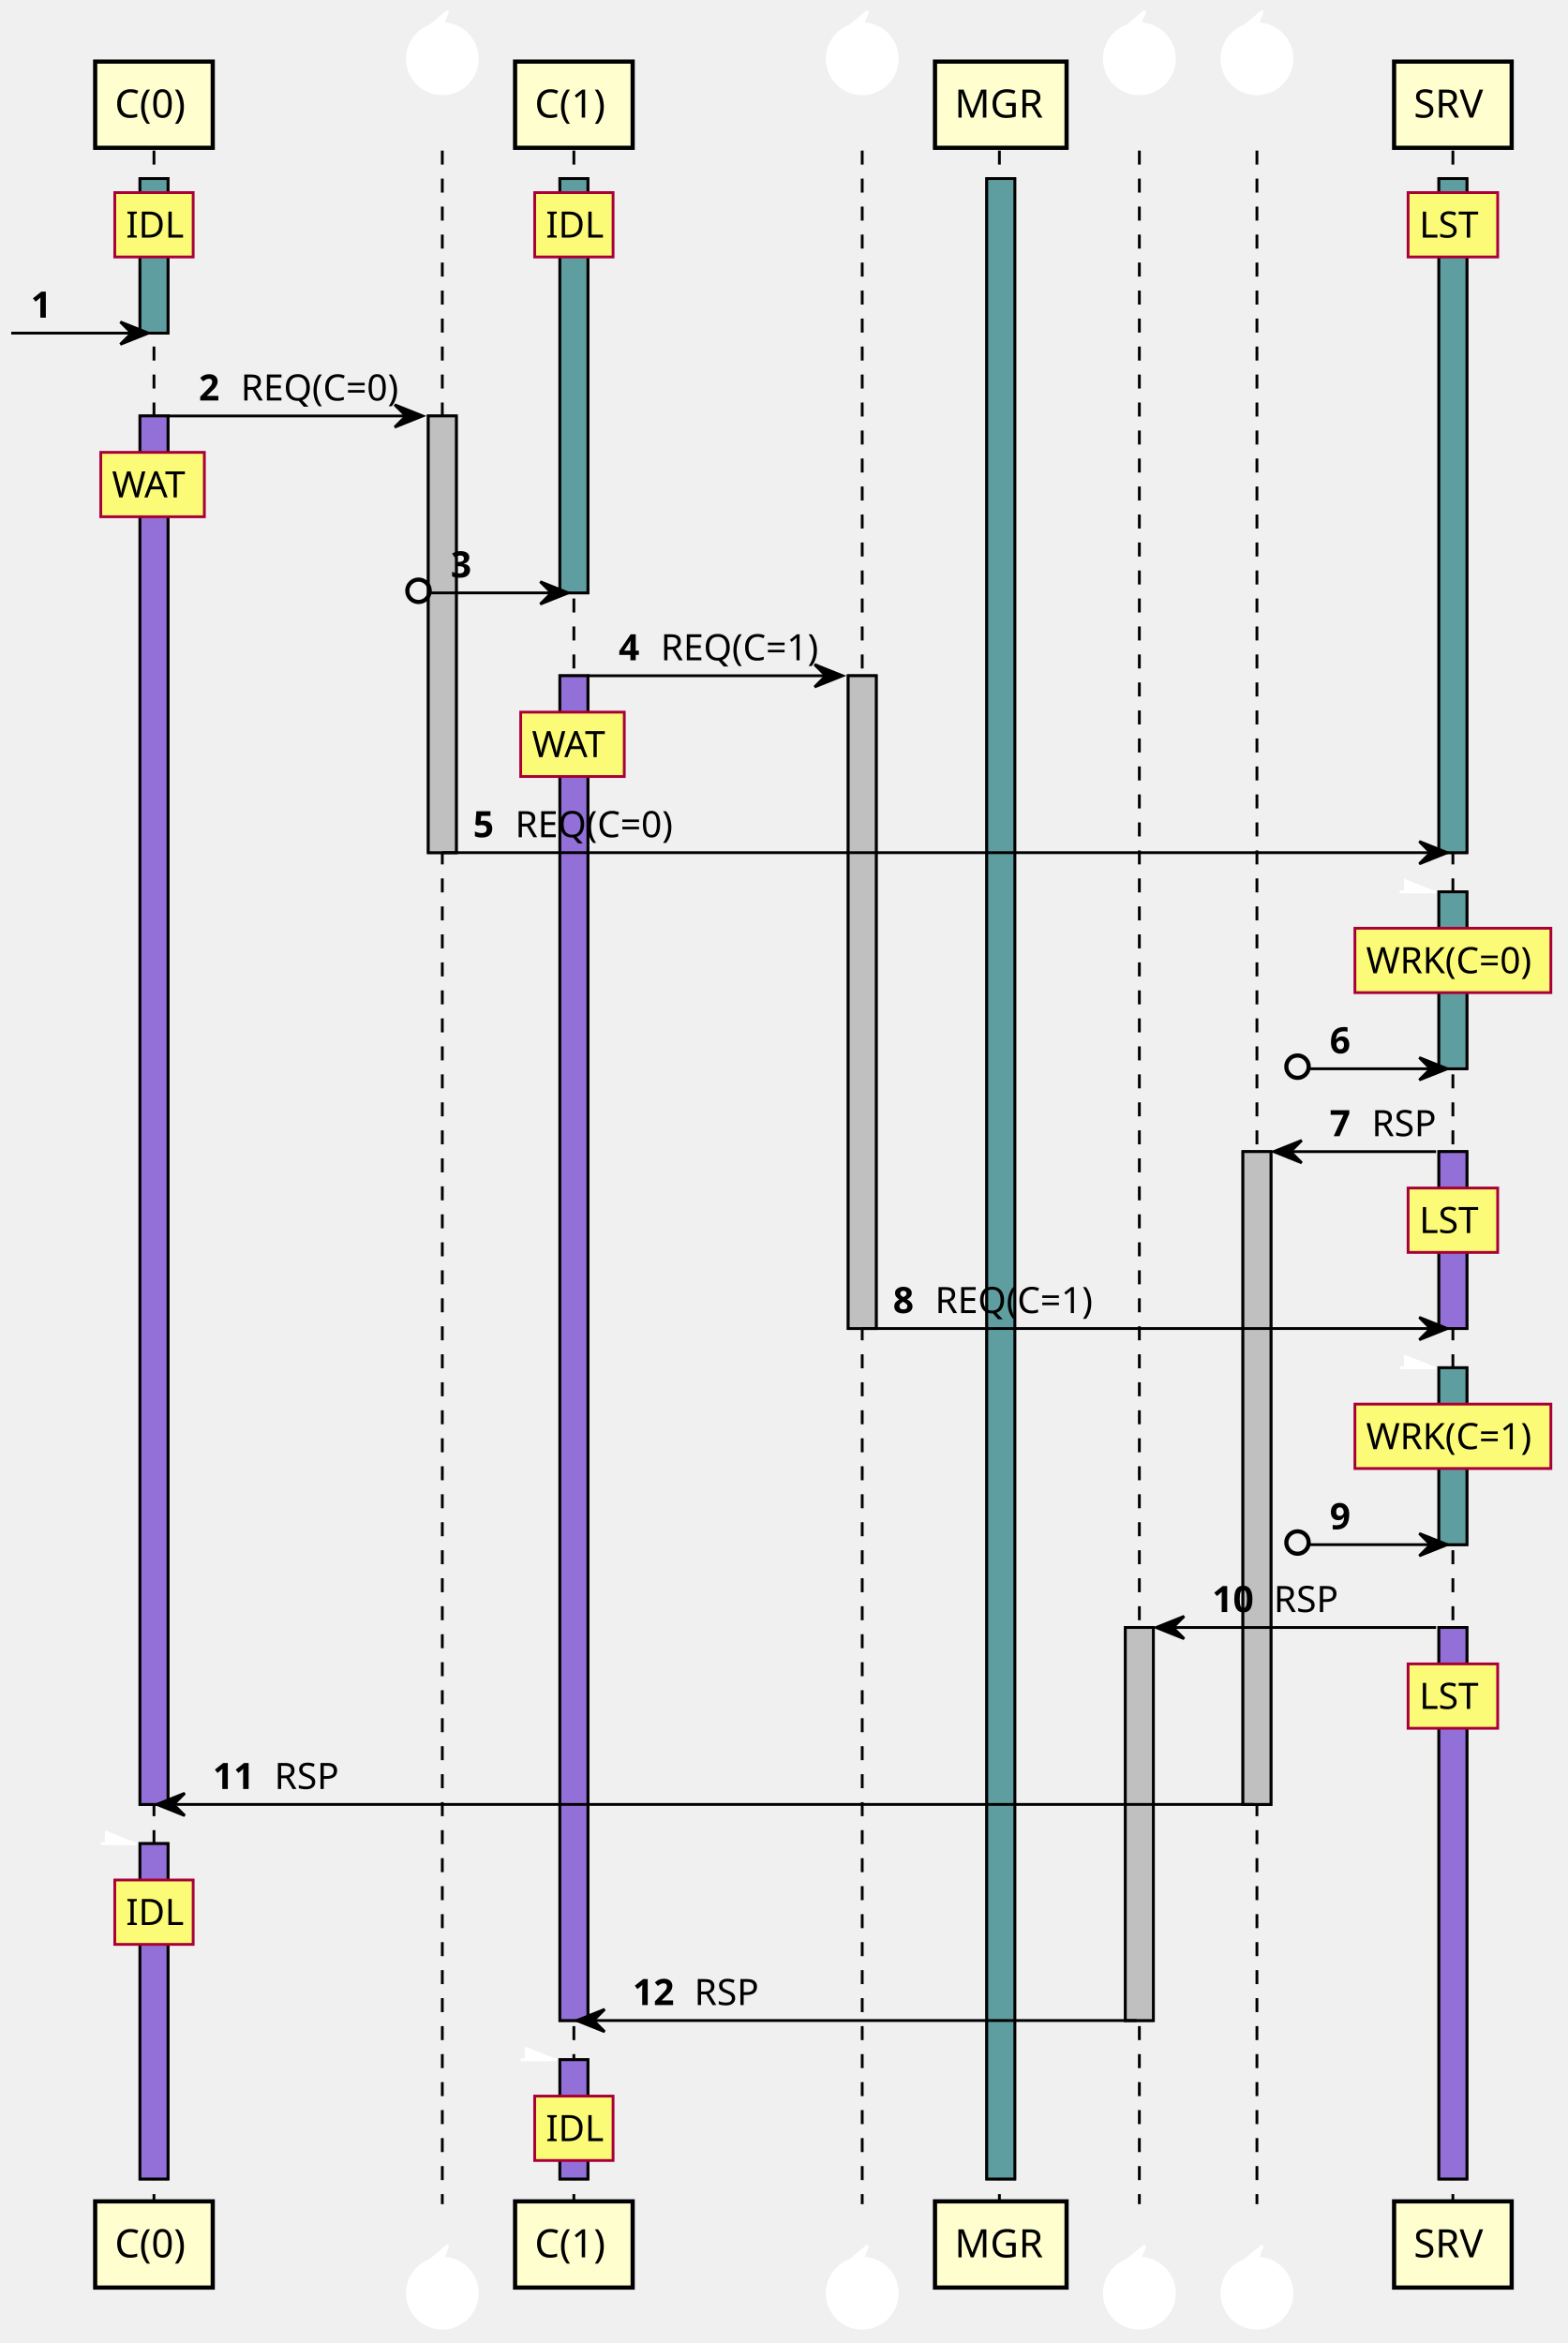
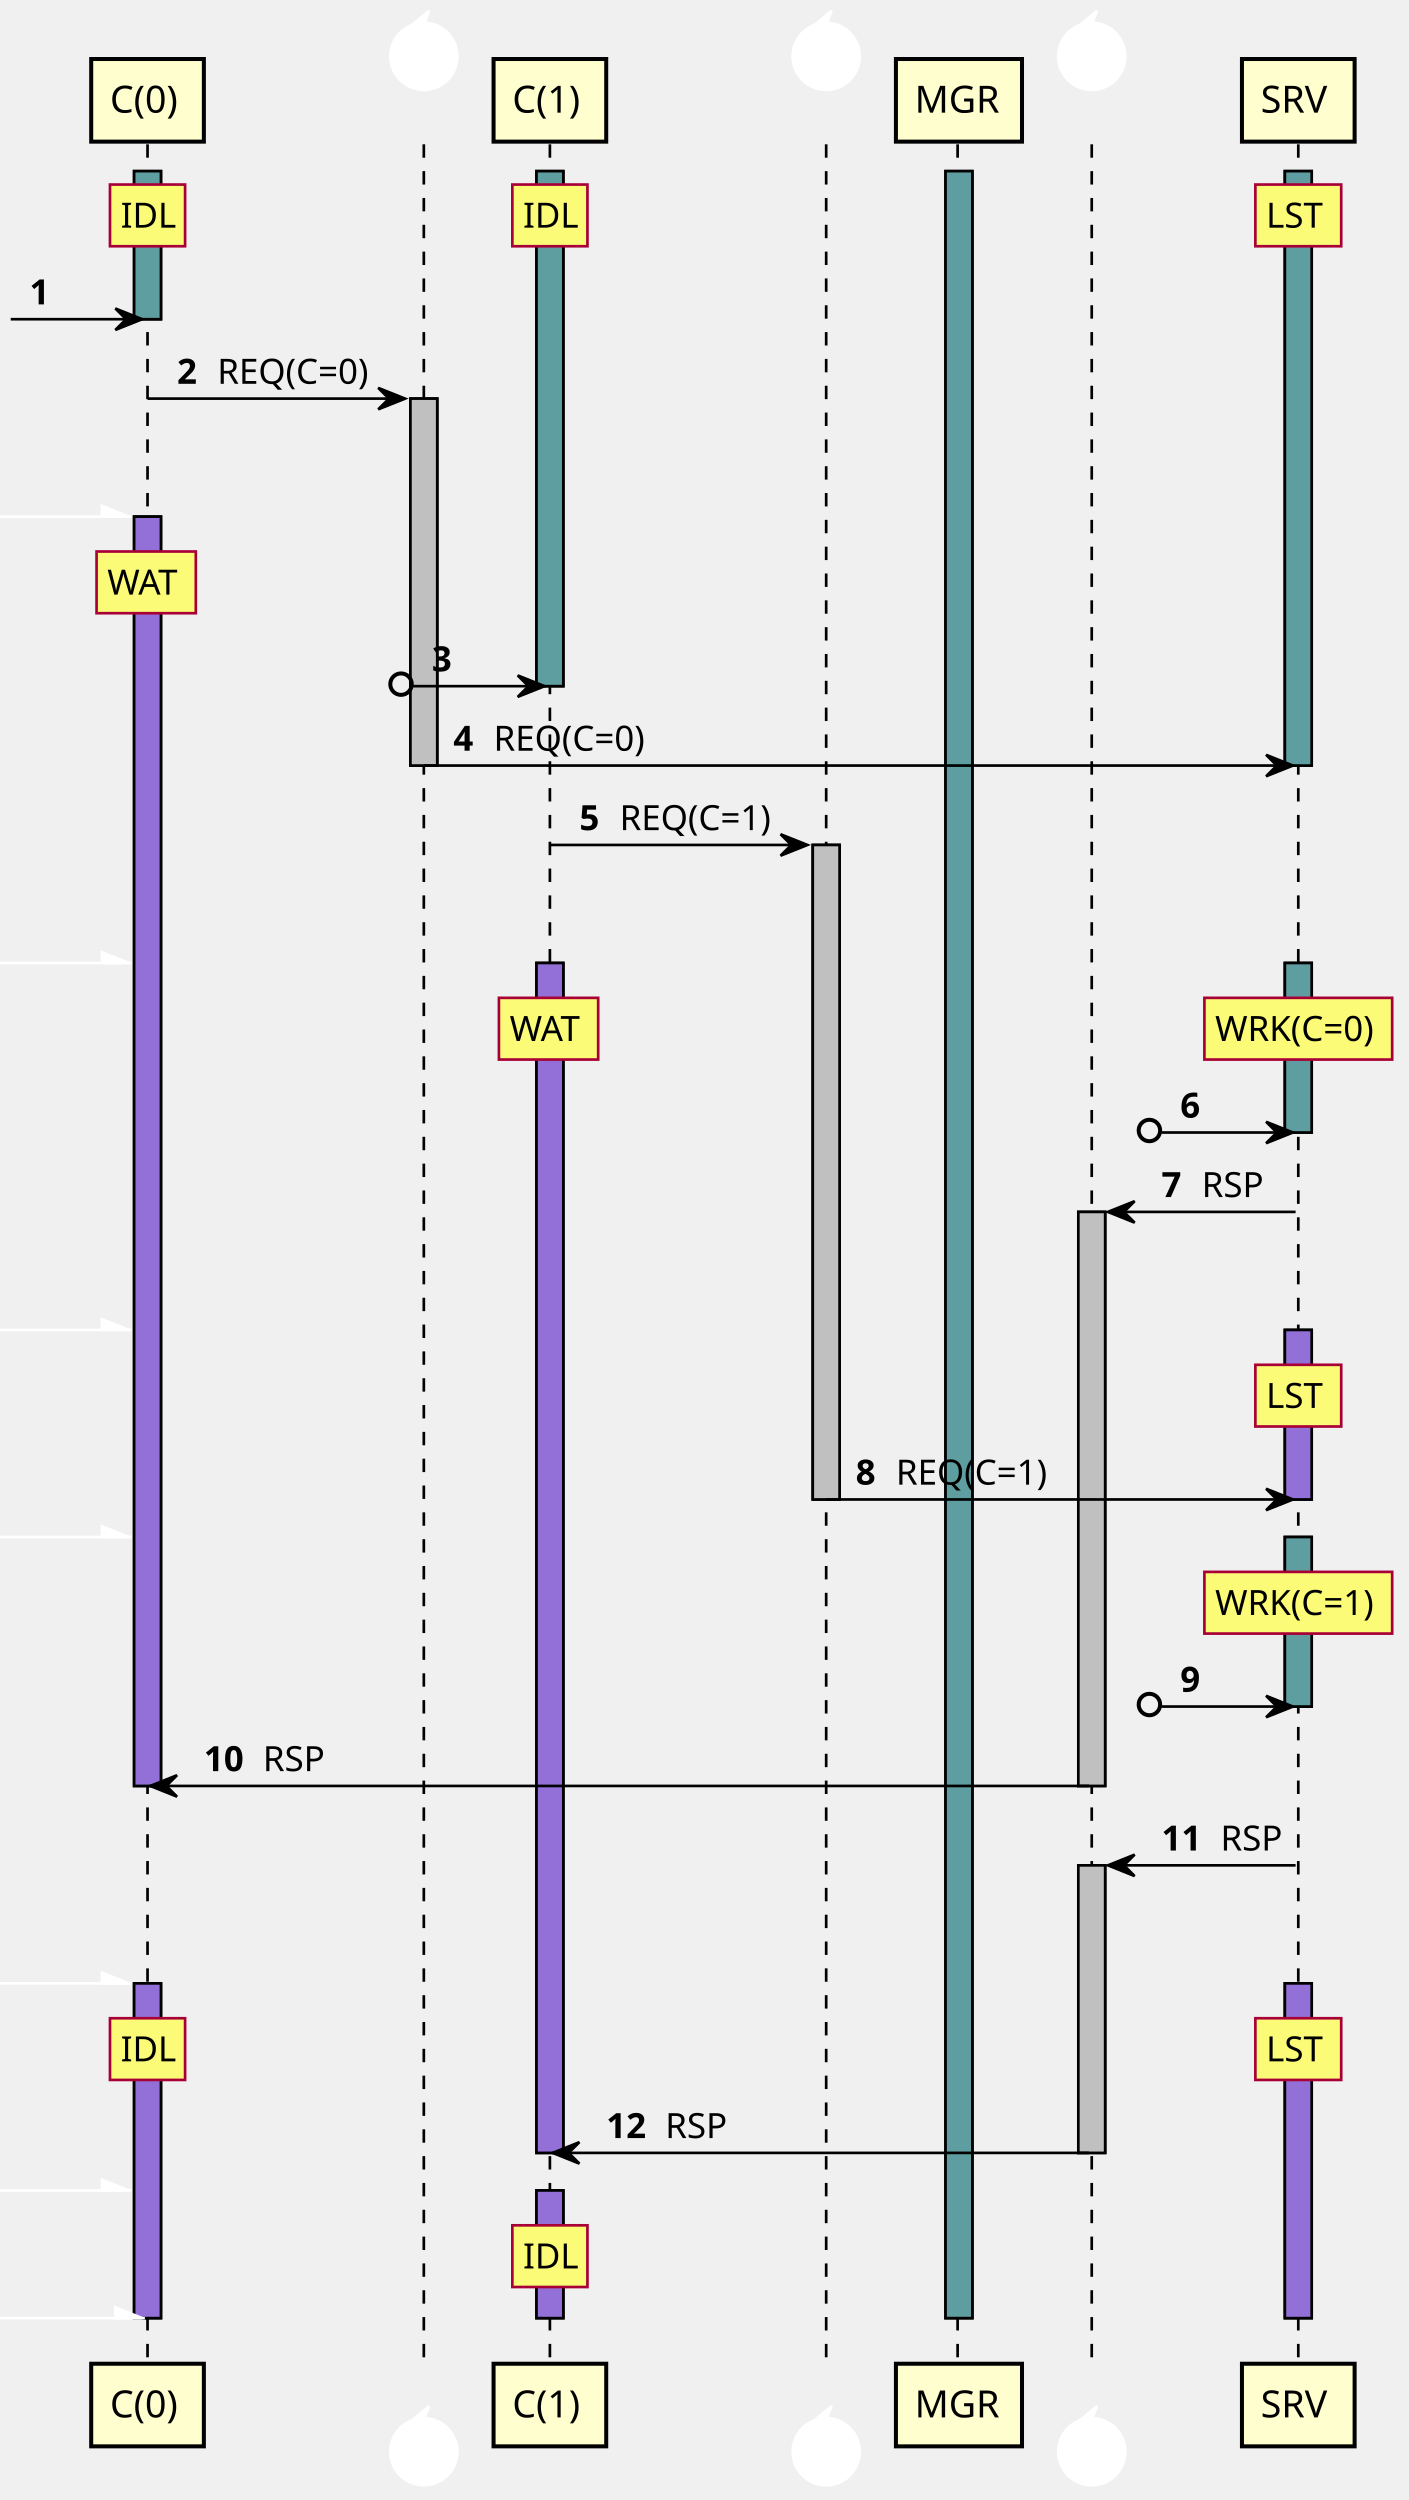
- <svg xmlns="http://www.w3.org/2000/svg" contentScriptType="application/ecmascript" contentStyleType="text/css" height="837px" preserveAspectRatio="none" style="width:560px;height:837px;" version="1.1" viewBox="0 0 560 837" width="560px" zoomAndPan="magnify">
+ <svg xmlns="http://www.w3.org/2000/svg" contentScriptType="application/ecmascript" contentStyleType="text/css" height="932px" preserveAspectRatio="none" style="width:525px;height:932px;" version="1.1" viewBox="0 0 525 932" width="525px" zoomAndPan="magnify">
  <defs />
  <g>
    <rect fill="#5F9EA0" height="55.2" style="stroke:#000000;stroke-width:1.0;" width="10" x="50" y="63.8" />
-     <rect fill="#9370D8" height="496" style="stroke:#000000;stroke-width:1.0;" width="10" x="50" y="148.6" />
-     <rect fill="#9370D8" height="119.8" style="stroke:#000000;stroke-width:1.0;" width="10" x="50" y="658.6" />
-     <rect fill="#C0C0C0" height="156" style="stroke:#000000;stroke-width:1.0;" width="10" x="153" y="148.6" />
-     <rect fill="#5F9EA0" height="148" style="stroke:#000000;stroke-width:1.0;" width="10" x="200" y="63.8" />
-     <rect fill="#9370D8" height="480.4" style="stroke:#000000;stroke-width:1.0;" width="10" x="200" y="241.4" />
-     <rect fill="#9370D8" height="42.6" style="stroke:#000000;stroke-width:1.0;" width="10" x="200" y="735.8" />
-     <rect fill="#C0C0C0" height="233.2" style="stroke:#000000;stroke-width:1.0;" width="10" x="303" y="241.4" />
-     <rect fill="#5F9EA0" height="714.6" style="stroke:#000000;stroke-width:1.0;" width="10" x="352.5" y="63.8" />
-     <rect fill="#C0C0C0" height="140.4" style="stroke:#000000;stroke-width:1.0;" width="10" x="402" y="581.4" />
-     <rect fill="#C0C0C0" height="233.2" style="stroke:#000000;stroke-width:1.0;" width="10" x="444" y="411.4" />
-     <rect fill="#5F9EA0" height="240.8" style="stroke:#000000;stroke-width:1.0;" width="10" x="514" y="63.8" />
-     <rect fill="#5F9EA0" height="63.2" style="stroke:#000000;stroke-width:1.0;" width="10" x="514" y="318.6" />
-     <rect fill="#9370D8" height="63.2" style="stroke:#000000;stroke-width:1.0;" width="10" x="514" y="411.4" />
-     <rect fill="#5F9EA0" height="63.2" style="stroke:#000000;stroke-width:1.0;" width="10" x="514" y="488.6" />
-     <rect fill="#9370D8" height="197" style="stroke:#000000;stroke-width:1.0;" width="10" x="514" y="581.4" />
-     <line style="stroke:#000000;stroke-width:1.0;stroke-dasharray:5.0,5.0;" x1="55" x2="55" y1="53.8" y2="787.4" />
-     <line style="stroke:#000000;stroke-width:1.0;stroke-dasharray:5.0,5.0;" x1="158" x2="158" y1="53.8" y2="787.4" />
-     <line style="stroke:#000000;stroke-width:1.0;stroke-dasharray:5.0,5.0;" x1="205" x2="205" y1="53.8" y2="787.4" />
-     <line style="stroke:#000000;stroke-width:1.0;stroke-dasharray:5.0,5.0;" x1="308" x2="308" y1="53.8" y2="787.4" />
-     <line style="stroke:#000000;stroke-width:1.0;stroke-dasharray:5.0,5.0;" x1="357" x2="357" y1="53.8" y2="787.4" />
-     <line style="stroke:#000000;stroke-width:1.0;stroke-dasharray:5.0,5.0;" x1="407" x2="407" y1="53.8" y2="787.4" />
-     <line style="stroke:#000000;stroke-width:1.0;stroke-dasharray:5.0,5.0;" x1="449" x2="449" y1="53.8" y2="787.4" />
-     <line style="stroke:#000000;stroke-width:1.0;stroke-dasharray:5.0,5.0;" x1="519" x2="519" y1="53.8" y2="787.4" />
+     <rect fill="#9370D8" height="473.2" style="stroke:#000000;stroke-width:1.0;" width="10" x="50" y="192.6" />
+     <rect fill="#9370D8" height="124.8" style="stroke:#000000;stroke-width:1.0;" width="10" x="50" y="739.4" />
+     <rect fill="#C0C0C0" height="136.8" style="stroke:#000000;stroke-width:1.0;" width="10" x="153" y="148.6" />
+     <rect fill="#5F9EA0" height="192" style="stroke:#000000;stroke-width:1.0;" width="10" x="200" y="63.8" />
+     <rect fill="#9370D8" height="443.6" style="stroke:#000000;stroke-width:1.0;" width="10" x="200" y="359" />
+     <rect fill="#9370D8" height="47.6" style="stroke:#000000;stroke-width:1.0;" width="10" x="200" y="816.6" />
+     <rect fill="#C0C0C0" height="244" style="stroke:#000000;stroke-width:1.0;" width="10" x="303" y="315" />
+     <rect fill="#5F9EA0" height="800.4" style="stroke:#000000;stroke-width:1.0;" width="10" x="352.5" y="63.8" />
+     <rect fill="#C0C0C0" height="214" style="stroke:#000000;stroke-width:1.0;" width="10" x="402" y="451.8" />
+     <rect fill="#C0C0C0" height="107.2" style="stroke:#000000;stroke-width:1.0;" width="10" x="402" y="695.4" />
+     <rect fill="#5F9EA0" height="221.6" style="stroke:#000000;stroke-width:1.0;" width="10" x="479" y="63.8" />
+     <rect fill="#5F9EA0" height="63.2" style="stroke:#000000;stroke-width:1.0;" width="10" x="479" y="359" />
+     <rect fill="#9370D8" height="63.2" style="stroke:#000000;stroke-width:1.0;" width="10" x="479" y="495.8" />
+     <rect fill="#5F9EA0" height="63.2" style="stroke:#000000;stroke-width:1.0;" width="10" x="479" y="573" />
+     <rect fill="#9370D8" height="124.8" style="stroke:#000000;stroke-width:1.0;" width="10" x="479" y="739.4" />
+     <line style="stroke:#000000;stroke-width:1.0;stroke-dasharray:5.0,5.0;" x1="55" x2="55" y1="53.8" y2="882.2" />
+     <line style="stroke:#000000;stroke-width:1.0;stroke-dasharray:5.0,5.0;" x1="158" x2="158" y1="53.8" y2="882.2" />
+     <line style="stroke:#000000;stroke-width:1.0;stroke-dasharray:5.0,5.0;" x1="205" x2="205" y1="53.8" y2="882.2" />
+     <line style="stroke:#000000;stroke-width:1.0;stroke-dasharray:5.0,5.0;" x1="308" x2="308" y1="53.8" y2="882.2" />
+     <line style="stroke:#000000;stroke-width:1.0;stroke-dasharray:5.0,5.0;" x1="357" x2="357" y1="53.8" y2="882.2" />
+     <line style="stroke:#000000;stroke-width:1.0;stroke-dasharray:5.0,5.0;" x1="407" x2="407" y1="53.8" y2="882.2" />
+     <line style="stroke:#000000;stroke-width:1.0;stroke-dasharray:5.0,5.0;" x1="484" x2="484" y1="53.8" y2="882.2" />
    <rect fill="#FEFECE" height="30.8" style="stroke:#000000;stroke-width:1.5;" width="42" x="34" y="22" />
    <text fill="#000000" font-family="sans-serif" font-size="14" lengthAdjust="spacing" textLength="28" x="41" y="42.006">C(0)</text>
-     <rect fill="#FEFECE" height="30.8" style="stroke:#000000;stroke-width:1.5;" width="42" x="34" y="786.4" />
-     <text fill="#000000" font-family="sans-serif" font-size="14" lengthAdjust="spacing" textLength="28" x="41" y="806.406">C(0)</text>
+     <rect fill="#FEFECE" height="30.8" style="stroke:#000000;stroke-width:1.5;" width="42" x="34" y="881.2" />
+     <text fill="#000000" font-family="sans-serif" font-size="14" lengthAdjust="spacing" textLength="28" x="41" y="901.206">C(0)</text>
    <text fill="#000000" font-family="sans-serif" font-size="14" lengthAdjust="spacing" textLength="0" x="157" y="50.006" />
    <ellipse cx="158" cy="21" fill="#FFFFFF" rx="12" ry="12" style="stroke:#FFFFFF;stroke-width:2.0;" />
    <polygon fill="#FFFFFF" points="154,9,160,4,158,9,160,14,154,9" style="stroke:#FFFFFF;stroke-width:1.0;" />
-     <text fill="#000000" font-family="sans-serif" font-size="14" lengthAdjust="spacing" textLength="0" x="157" y="799.406" />
-     <ellipse cx="158" cy="819.2" fill="#FFFFFF" rx="12" ry="12" style="stroke:#FFFFFF;stroke-width:2.0;" />
-     <polygon fill="#FFFFFF" points="154,807.2,160,802.2,158,807.2,160,812.2,154,807.2" style="stroke:#FFFFFF;stroke-width:1.0;" />
+     <text fill="#000000" font-family="sans-serif" font-size="14" lengthAdjust="spacing" textLength="0" x="157" y="894.206" />
+     <ellipse cx="158" cy="914" fill="#FFFFFF" rx="12" ry="12" style="stroke:#FFFFFF;stroke-width:2.0;" />
+     <polygon fill="#FFFFFF" points="154,902,160,897,158,902,160,907,154,902" style="stroke:#FFFFFF;stroke-width:1.0;" />
    <rect fill="#FEFECE" height="30.8" style="stroke:#000000;stroke-width:1.5;" width="42" x="184" y="22" />
    <text fill="#000000" font-family="sans-serif" font-size="14" lengthAdjust="spacing" textLength="28" x="191" y="42.006">C(1)</text>
-     <rect fill="#FEFECE" height="30.8" style="stroke:#000000;stroke-width:1.5;" width="42" x="184" y="786.4" />
-     <text fill="#000000" font-family="sans-serif" font-size="14" lengthAdjust="spacing" textLength="28" x="191" y="806.406">C(1)</text>
+     <rect fill="#FEFECE" height="30.8" style="stroke:#000000;stroke-width:1.5;" width="42" x="184" y="881.2" />
+     <text fill="#000000" font-family="sans-serif" font-size="14" lengthAdjust="spacing" textLength="28" x="191" y="901.206">C(1)</text>
    <text fill="#000000" font-family="sans-serif" font-size="14" lengthAdjust="spacing" textLength="0" x="307" y="50.006" />
    <ellipse cx="308" cy="21" fill="#FFFFFF" rx="12" ry="12" style="stroke:#FFFFFF;stroke-width:2.0;" />
    <polygon fill="#FFFFFF" points="304,9,310,4,308,9,310,14,304,9" style="stroke:#FFFFFF;stroke-width:1.0;" />
-     <text fill="#000000" font-family="sans-serif" font-size="14" lengthAdjust="spacing" textLength="0" x="307" y="799.406" />
-     <ellipse cx="308" cy="819.2" fill="#FFFFFF" rx="12" ry="12" style="stroke:#FFFFFF;stroke-width:2.0;" />
-     <polygon fill="#FFFFFF" points="304,807.2,310,802.2,308,807.2,310,812.2,304,807.2" style="stroke:#FFFFFF;stroke-width:1.0;" />
+     <text fill="#000000" font-family="sans-serif" font-size="14" lengthAdjust="spacing" textLength="0" x="307" y="894.206" />
+     <ellipse cx="308" cy="914" fill="#FFFFFF" rx="12" ry="12" style="stroke:#FFFFFF;stroke-width:2.0;" />
+     <polygon fill="#FFFFFF" points="304,902,310,897,308,902,310,907,304,902" style="stroke:#FFFFFF;stroke-width:1.0;" />
    <rect fill="#FEFECE" height="30.8" style="stroke:#000000;stroke-width:1.5;" width="47" x="334" y="22" />
    <text fill="#000000" font-family="sans-serif" font-size="14" lengthAdjust="spacing" textLength="33" x="341" y="42.006">MGR</text>
-     <rect fill="#FEFECE" height="30.8" style="stroke:#000000;stroke-width:1.5;" width="47" x="334" y="786.4" />
-     <text fill="#000000" font-family="sans-serif" font-size="14" lengthAdjust="spacing" textLength="33" x="341" y="806.406">MGR</text>
+     <rect fill="#FEFECE" height="30.8" style="stroke:#000000;stroke-width:1.5;" width="47" x="334" y="881.2" />
+     <text fill="#000000" font-family="sans-serif" font-size="14" lengthAdjust="spacing" textLength="33" x="341" y="901.206">MGR</text>
    <text fill="#000000" font-family="sans-serif" font-size="14" lengthAdjust="spacing" textLength="0" x="406" y="50.006" />
    <ellipse cx="407" cy="21" fill="#FFFFFF" rx="12" ry="12" style="stroke:#FFFFFF;stroke-width:2.0;" />
    <polygon fill="#FFFFFF" points="403,9,409,4,407,9,409,14,403,9" style="stroke:#FFFFFF;stroke-width:1.0;" />
-     <text fill="#000000" font-family="sans-serif" font-size="14" lengthAdjust="spacing" textLength="0" x="406" y="799.406" />
-     <ellipse cx="407" cy="819.2" fill="#FFFFFF" rx="12" ry="12" style="stroke:#FFFFFF;stroke-width:2.0;" />
-     <polygon fill="#FFFFFF" points="403,807.2,409,802.2,407,807.2,409,812.2,403,807.2" style="stroke:#FFFFFF;stroke-width:1.0;" />
-     <text fill="#000000" font-family="sans-serif" font-size="14" lengthAdjust="spacing" textLength="0" x="448" y="50.006" />
-     <ellipse cx="449" cy="21" fill="#FFFFFF" rx="12" ry="12" style="stroke:#FFFFFF;stroke-width:2.0;" />
-     <polygon fill="#FFFFFF" points="445,9,451,4,449,9,451,14,445,9" style="stroke:#FFFFFF;stroke-width:1.0;" />
-     <text fill="#000000" font-family="sans-serif" font-size="14" lengthAdjust="spacing" textLength="0" x="448" y="799.406" />
-     <ellipse cx="449" cy="819.2" fill="#FFFFFF" rx="12" ry="12" style="stroke:#FFFFFF;stroke-width:2.0;" />
-     <polygon fill="#FFFFFF" points="445,807.2,451,802.2,449,807.2,451,812.2,445,807.2" style="stroke:#FFFFFF;stroke-width:1.0;" />
-     <rect fill="#FEFECE" height="30.8" style="stroke:#000000;stroke-width:1.5;" width="42" x="498" y="22" />
-     <text fill="#000000" font-family="sans-serif" font-size="14" lengthAdjust="spacing" textLength="28" x="505" y="42.006">SRV</text>
-     <rect fill="#FEFECE" height="30.8" style="stroke:#000000;stroke-width:1.5;" width="42" x="498" y="786.4" />
-     <text fill="#000000" font-family="sans-serif" font-size="14" lengthAdjust="spacing" textLength="28" x="505" y="806.406">SRV</text>
+     <text fill="#000000" font-family="sans-serif" font-size="14" lengthAdjust="spacing" textLength="0" x="406" y="894.206" />
+     <ellipse cx="407" cy="914" fill="#FFFFFF" rx="12" ry="12" style="stroke:#FFFFFF;stroke-width:2.0;" />
+     <polygon fill="#FFFFFF" points="403,902,409,897,407,902,409,907,403,902" style="stroke:#FFFFFF;stroke-width:1.0;" />
+     <rect fill="#FEFECE" height="30.8" style="stroke:#000000;stroke-width:1.5;" width="42" x="463" y="22" />
+     <text fill="#000000" font-family="sans-serif" font-size="14" lengthAdjust="spacing" textLength="28" x="470" y="42.006">SRV</text>
+     <rect fill="#FEFECE" height="30.8" style="stroke:#000000;stroke-width:1.5;" width="42" x="463" y="881.2" />
+     <text fill="#000000" font-family="sans-serif" font-size="14" lengthAdjust="spacing" textLength="28" x="470" y="901.206">SRV</text>
    <rect fill="#5F9EA0" height="55.2" style="stroke:#000000;stroke-width:1.0;" width="10" x="50" y="63.8" />
-     <rect fill="#9370D8" height="496" style="stroke:#000000;stroke-width:1.0;" width="10" x="50" y="148.6" />
-     <rect fill="#9370D8" height="119.8" style="stroke:#000000;stroke-width:1.0;" width="10" x="50" y="658.6" />
-     <rect fill="#C0C0C0" height="156" style="stroke:#000000;stroke-width:1.0;" width="10" x="153" y="148.6" />
-     <rect fill="#5F9EA0" height="148" style="stroke:#000000;stroke-width:1.0;" width="10" x="200" y="63.8" />
-     <rect fill="#9370D8" height="480.4" style="stroke:#000000;stroke-width:1.0;" width="10" x="200" y="241.4" />
-     <rect fill="#9370D8" height="42.6" style="stroke:#000000;stroke-width:1.0;" width="10" x="200" y="735.8" />
-     <rect fill="#C0C0C0" height="233.2" style="stroke:#000000;stroke-width:1.0;" width="10" x="303" y="241.4" />
-     <rect fill="#5F9EA0" height="714.6" style="stroke:#000000;stroke-width:1.0;" width="10" x="352.5" y="63.8" />
-     <rect fill="#C0C0C0" height="140.4" style="stroke:#000000;stroke-width:1.0;" width="10" x="402" y="581.4" />
-     <rect fill="#C0C0C0" height="233.2" style="stroke:#000000;stroke-width:1.0;" width="10" x="444" y="411.4" />
-     <rect fill="#5F9EA0" height="240.8" style="stroke:#000000;stroke-width:1.0;" width="10" x="514" y="63.8" />
-     <rect fill="#5F9EA0" height="63.2" style="stroke:#000000;stroke-width:1.0;" width="10" x="514" y="318.6" />
-     <rect fill="#9370D8" height="63.2" style="stroke:#000000;stroke-width:1.0;" width="10" x="514" y="411.4" />
-     <rect fill="#5F9EA0" height="63.2" style="stroke:#000000;stroke-width:1.0;" width="10" x="514" y="488.6" />
-     <rect fill="#9370D8" height="197" style="stroke:#000000;stroke-width:1.0;" width="10" x="514" y="581.4" />
+     <rect fill="#9370D8" height="473.2" style="stroke:#000000;stroke-width:1.0;" width="10" x="50" y="192.6" />
+     <rect fill="#9370D8" height="124.8" style="stroke:#000000;stroke-width:1.0;" width="10" x="50" y="739.4" />
+     <rect fill="#C0C0C0" height="136.8" style="stroke:#000000;stroke-width:1.0;" width="10" x="153" y="148.6" />
+     <rect fill="#5F9EA0" height="192" style="stroke:#000000;stroke-width:1.0;" width="10" x="200" y="63.8" />
+     <rect fill="#9370D8" height="443.6" style="stroke:#000000;stroke-width:1.0;" width="10" x="200" y="359" />
+     <rect fill="#9370D8" height="47.6" style="stroke:#000000;stroke-width:1.0;" width="10" x="200" y="816.6" />
+     <rect fill="#C0C0C0" height="244" style="stroke:#000000;stroke-width:1.0;" width="10" x="303" y="315" />
+     <rect fill="#5F9EA0" height="800.4" style="stroke:#000000;stroke-width:1.0;" width="10" x="352.5" y="63.8" />
+     <rect fill="#C0C0C0" height="214" style="stroke:#000000;stroke-width:1.0;" width="10" x="402" y="451.8" />
+     <rect fill="#C0C0C0" height="107.2" style="stroke:#000000;stroke-width:1.0;" width="10" x="402" y="695.4" />
+     <rect fill="#5F9EA0" height="221.6" style="stroke:#000000;stroke-width:1.0;" width="10" x="479" y="63.8" />
+     <rect fill="#5F9EA0" height="63.2" style="stroke:#000000;stroke-width:1.0;" width="10" x="479" y="359" />
+     <rect fill="#9370D8" height="63.2" style="stroke:#000000;stroke-width:1.0;" width="10" x="479" y="495.8" />
+     <rect fill="#5F9EA0" height="63.2" style="stroke:#000000;stroke-width:1.0;" width="10" x="479" y="573" />
+     <rect fill="#9370D8" height="124.8" style="stroke:#000000;stroke-width:1.0;" width="10" x="479" y="739.4" />
    <rect fill="#FBFB77" height="23" style="stroke:#A80036;stroke-width:1.0;" width="28" x="41" y="68.8" />
    <text fill="#000000" font-family="sans-serif" font-size="13" lengthAdjust="spacing" textLength="20" x="45" y="84.877">IDL</text>
    <rect fill="#FBFB77" height="23" style="stroke:#A80036;stroke-width:1.0;" width="28" x="191" y="68.8" />
    <text fill="#000000" font-family="sans-serif" font-size="13" lengthAdjust="spacing" textLength="20" x="195" y="84.877">IDL</text>
-     <rect fill="#FBFB77" height="23" style="stroke:#A80036;stroke-width:1.0;" width="32" x="503" y="68.8" />
-     <text fill="#000000" font-family="sans-serif" font-size="13" lengthAdjust="spacing" textLength="24" x="507" y="84.877">LST</text>
+     <rect fill="#FBFB77" height="23" style="stroke:#A80036;stroke-width:1.0;" width="32" x="468" y="68.8" />
+     <text fill="#000000" font-family="sans-serif" font-size="13" lengthAdjust="spacing" textLength="24" x="472" y="84.877">LST</text>
    <polygon fill="#000000" points="43,115,53,119,43,123,47,119" style="stroke:#000000;stroke-width:1.0;" />
    <line style="stroke:#000000;stroke-width:1.0;" x1="4" x2="49" y1="119" y2="119" />
    <text fill="#000000" font-family="sans-serif" font-size="13" lengthAdjust="spacing" textLength="0" x="11" y="113.477" />
    <text fill="#000000" font-family="sans-serif" font-size="13" font-weight="bold" lengthAdjust="spacing" textLength="7" x="11" y="113.477">1</text>
    <text fill="#000000" font-family="sans-serif" font-size="13" lengthAdjust="spacing" textLength="0" x="22" y="113.477" />
    <text fill="#000000" font-family="sans-serif" font-size="13" lengthAdjust="spacing" textLength="0" x="30" y="113.477" />
    <polygon fill="#000000" points="141,144.6,151,148.6,141,152.6,145,148.6" style="stroke:#000000;stroke-width:1.0;" />
-     <line style="stroke:#000000;stroke-width:1.0;" x1="60" x2="147" y1="148.6" y2="148.6" />
-     <text fill="#000000" font-family="sans-serif" font-size="13" lengthAdjust="spacing" textLength="0" x="71" y="143.077" />
-     <text fill="#000000" font-family="sans-serif" font-size="13" font-weight="bold" lengthAdjust="spacing" textLength="7" x="71" y="143.077">2</text>
-     <text fill="#000000" font-family="sans-serif" font-size="13" lengthAdjust="spacing" textLength="0" x="82" y="143.077" />
-     <text fill="#000000" font-family="sans-serif" font-size="13" lengthAdjust="spacing" textLength="60" x="86" y="143.077">REQ(C=0)</text>
-     <rect fill="#FBFB77" height="23" style="stroke:#A80036;stroke-width:1.0;" width="37" x="36" y="161.6" />
-     <text fill="#000000" font-family="sans-serif" font-size="13" lengthAdjust="spacing" textLength="29" x="40" y="177.677">WAT</text>
-     <ellipse cx="149.5" cy="211.05" rx="4" ry="4" style="stroke:#000000;stroke-width:1.5;fill:none;" />
-     <polygon fill="#000000" points="193,207.8,203,211.8,193,215.8,197,211.8" style="stroke:#000000;stroke-width:1.0;" />
-     <line style="stroke:#000000;stroke-width:1.0;" x1="154" x2="199" y1="211.8" y2="211.8" />
-     <text fill="#000000" font-family="sans-serif" font-size="13" lengthAdjust="spacing" textLength="0" x="161" y="206.277" />
-     <text fill="#000000" font-family="sans-serif" font-size="13" font-weight="bold" lengthAdjust="spacing" textLength="7" x="161" y="206.277">3</text>
-     <text fill="#000000" font-family="sans-serif" font-size="13" lengthAdjust="spacing" textLength="0" x="172" y="206.277" />
-     <text fill="#000000" font-family="sans-serif" font-size="13" lengthAdjust="spacing" textLength="0" x="180" y="206.277" />
-     <polygon fill="#000000" points="291,237.4,301,241.4,291,245.4,295,241.4" style="stroke:#000000;stroke-width:1.0;" />
-     <line style="stroke:#000000;stroke-width:1.0;" x1="210" x2="297" y1="241.4" y2="241.4" />
-     <text fill="#000000" font-family="sans-serif" font-size="13" lengthAdjust="spacing" textLength="0" x="221" y="235.877" />
-     <text fill="#000000" font-family="sans-serif" font-size="13" font-weight="bold" lengthAdjust="spacing" textLength="7" x="221" y="235.877">4</text>
-     <text fill="#000000" font-family="sans-serif" font-size="13" lengthAdjust="spacing" textLength="0" x="232" y="235.877" />
-     <text fill="#000000" font-family="sans-serif" font-size="13" lengthAdjust="spacing" textLength="60" x="236" y="235.877">REQ(C=1)</text>
-     <rect fill="#FBFB77" height="23" style="stroke:#A80036;stroke-width:1.0;" width="37" x="186" y="254.4" />
-     <text fill="#000000" font-family="sans-serif" font-size="13" lengthAdjust="spacing" textLength="29" x="190" y="270.477">WAT</text>
-     <polygon fill="#000000" points="507,300.6,517,304.6,507,308.6,511,304.6" style="stroke:#000000;stroke-width:1.0;" />
-     <line style="stroke:#000000;stroke-width:1.0;" x1="158" x2="513" y1="304.6" y2="304.6" />
-     <text fill="#000000" font-family="sans-serif" font-size="13" lengthAdjust="spacing" textLength="0" x="169" y="299.077" />
-     <text fill="#000000" font-family="sans-serif" font-size="13" font-weight="bold" lengthAdjust="spacing" textLength="7" x="169" y="299.077">5</text>
-     <text fill="#000000" font-family="sans-serif" font-size="13" lengthAdjust="spacing" textLength="0" x="180" y="299.077" />
-     <text fill="#000000" font-family="sans-serif" font-size="13" lengthAdjust="spacing" textLength="60" x="184" y="299.077">REQ(C=0)</text>
-     <polygon fill="#FFFFFF" points="502,314.6,512,318.6,502,318.6" style="stroke:#FFFFFF;stroke-width:1.0;" />
-     <line style="stroke:#FFFFFF;stroke-width:1.0;" x1="500" x2="513" y1="318.6" y2="318.6" />
-     <rect fill="#FBFB77" height="23" style="stroke:#A80036;stroke-width:1.0;" width="70" x="484" y="331.6" />
-     <text fill="#000000" font-family="sans-serif" font-size="13" lengthAdjust="spacing" textLength="62" x="488" y="347.677">WRK(C=0)</text>
-     <ellipse cx="463.5" cy="381.05" rx="4" ry="4" style="stroke:#000000;stroke-width:1.5;fill:none;" />
-     <polygon fill="#000000" points="507,377.8,517,381.8,507,385.8,511,381.8" style="stroke:#000000;stroke-width:1.0;" />
-     <line style="stroke:#000000;stroke-width:1.0;" x1="468" x2="513" y1="381.8" y2="381.8" />
-     <text fill="#000000" font-family="sans-serif" font-size="13" lengthAdjust="spacing" textLength="0" x="475" y="376.277" />
-     <text fill="#000000" font-family="sans-serif" font-size="13" font-weight="bold" lengthAdjust="spacing" textLength="7" x="475" y="376.277">6</text>
-     <text fill="#000000" font-family="sans-serif" font-size="13" lengthAdjust="spacing" textLength="0" x="486" y="376.277" />
-     <text fill="#000000" font-family="sans-serif" font-size="13" lengthAdjust="spacing" textLength="0" x="494" y="376.277" />
-     <polygon fill="#000000" points="465,407.4,455,411.4,465,415.4,461,411.4" style="stroke:#000000;stroke-width:1.0;" />
-     <line style="stroke:#000000;stroke-width:1.0;" x1="459" x2="513" y1="411.4" y2="411.4" />
-     <text fill="#000000" font-family="sans-serif" font-size="13" lengthAdjust="spacing" textLength="0" x="475" y="405.877" />
-     <text fill="#000000" font-family="sans-serif" font-size="13" font-weight="bold" lengthAdjust="spacing" textLength="7" x="475" y="405.877">7</text>
-     <text fill="#000000" font-family="sans-serif" font-size="13" lengthAdjust="spacing" textLength="0" x="486" y="405.877" />
-     <text fill="#000000" font-family="sans-serif" font-size="13" lengthAdjust="spacing" textLength="27" x="490" y="405.877">RSP</text>
-     <rect fill="#FBFB77" height="23" style="stroke:#A80036;stroke-width:1.0;" width="32" x="503" y="424.4" />
-     <text fill="#000000" font-family="sans-serif" font-size="13" lengthAdjust="spacing" textLength="24" x="507" y="440.477">LST</text>
-     <polygon fill="#000000" points="507,470.6,517,474.6,507,478.6,511,474.6" style="stroke:#000000;stroke-width:1.0;" />
-     <line style="stroke:#000000;stroke-width:1.0;" x1="308" x2="513" y1="474.6" y2="474.6" />
-     <text fill="#000000" font-family="sans-serif" font-size="13" lengthAdjust="spacing" textLength="0" x="319" y="469.077" />
-     <text fill="#000000" font-family="sans-serif" font-size="13" font-weight="bold" lengthAdjust="spacing" textLength="7" x="319" y="469.077">8</text>
-     <text fill="#000000" font-family="sans-serif" font-size="13" lengthAdjust="spacing" textLength="0" x="330" y="469.077" />
-     <text fill="#000000" font-family="sans-serif" font-size="13" lengthAdjust="spacing" textLength="60" x="334" y="469.077">REQ(C=1)</text>
-     <polygon fill="#FFFFFF" points="502,484.6,512,488.6,502,488.6" style="stroke:#FFFFFF;stroke-width:1.0;" />
-     <line style="stroke:#FFFFFF;stroke-width:1.0;" x1="500" x2="513" y1="488.6" y2="488.6" />
-     <rect fill="#FBFB77" height="23" style="stroke:#A80036;stroke-width:1.0;" width="70" x="484" y="501.6" />
-     <text fill="#000000" font-family="sans-serif" font-size="13" lengthAdjust="spacing" textLength="62" x="488" y="517.677">WRK(C=1)</text>
-     <ellipse cx="463.5" cy="551.05" rx="4" ry="4" style="stroke:#000000;stroke-width:1.5;fill:none;" />
-     <polygon fill="#000000" points="507,547.8,517,551.8,507,555.8,511,551.8" style="stroke:#000000;stroke-width:1.0;" />
-     <line style="stroke:#000000;stroke-width:1.0;" x1="468" x2="513" y1="551.8" y2="551.8" />
-     <text fill="#000000" font-family="sans-serif" font-size="13" lengthAdjust="spacing" textLength="0" x="475" y="546.277" />
-     <text fill="#000000" font-family="sans-serif" font-size="13" font-weight="bold" lengthAdjust="spacing" textLength="7" x="475" y="546.277">9</text>
-     <text fill="#000000" font-family="sans-serif" font-size="13" lengthAdjust="spacing" textLength="0" x="486" y="546.277" />
-     <text fill="#000000" font-family="sans-serif" font-size="13" lengthAdjust="spacing" textLength="0" x="494" y="546.277" />
-     <polygon fill="#000000" points="423,577.4,413,581.4,423,585.4,419,581.4" style="stroke:#000000;stroke-width:1.0;" />
-     <line style="stroke:#000000;stroke-width:1.0;" x1="417" x2="513" y1="581.4" y2="581.4" />
-     <text fill="#000000" font-family="sans-serif" font-size="13" lengthAdjust="spacing" textLength="0" x="433" y="575.877" />
-     <text fill="#000000" font-family="sans-serif" font-size="13" font-weight="bold" lengthAdjust="spacing" textLength="14" x="433" y="575.877">10</text>
-     <text fill="#000000" font-family="sans-serif" font-size="13" lengthAdjust="spacing" textLength="0" x="451" y="575.877" />
-     <text fill="#000000" font-family="sans-serif" font-size="13" lengthAdjust="spacing" textLength="27" x="455" y="575.877">RSP</text>
-     <rect fill="#FBFB77" height="23" style="stroke:#A80036;stroke-width:1.0;" width="32" x="503" y="594.4" />
-     <text fill="#000000" font-family="sans-serif" font-size="13" lengthAdjust="spacing" textLength="24" x="507" y="610.477">LST</text>
-     <polygon fill="#000000" points="66,640.6,56,644.6,66,648.6,62,644.6" style="stroke:#000000;stroke-width:1.0;" />
-     <line style="stroke:#000000;stroke-width:1.0;" x1="60" x2="448" y1="644.6" y2="644.6" />
-     <text fill="#000000" font-family="sans-serif" font-size="13" lengthAdjust="spacing" textLength="0" x="76" y="639.077" />
-     <text fill="#000000" font-family="sans-serif" font-size="13" font-weight="bold" lengthAdjust="spacing" textLength="14" x="76" y="639.077">11</text>
-     <text fill="#000000" font-family="sans-serif" font-size="13" lengthAdjust="spacing" textLength="0" x="94" y="639.077" />
-     <text fill="#000000" font-family="sans-serif" font-size="13" lengthAdjust="spacing" textLength="27" x="98" y="639.077">RSP</text>
-     <polygon fill="#FFFFFF" points="38,654.6,48,658.6,38,658.6" style="stroke:#FFFFFF;stroke-width:1.0;" />
-     <line style="stroke:#FFFFFF;stroke-width:1.0;" x1="36" x2="49" y1="658.6" y2="658.6" />
-     <rect fill="#FBFB77" height="23" style="stroke:#A80036;stroke-width:1.0;" width="28" x="41" y="671.6" />
-     <text fill="#000000" font-family="sans-serif" font-size="13" lengthAdjust="spacing" textLength="20" x="45" y="687.677">IDL</text>
-     <polygon fill="#000000" points="216,717.8,206,721.8,216,725.8,212,721.8" style="stroke:#000000;stroke-width:1.0;" />
-     <line style="stroke:#000000;stroke-width:1.0;" x1="210" x2="406" y1="721.8" y2="721.8" />
-     <text fill="#000000" font-family="sans-serif" font-size="13" lengthAdjust="spacing" textLength="0" x="226" y="716.277" />
-     <text fill="#000000" font-family="sans-serif" font-size="13" font-weight="bold" lengthAdjust="spacing" textLength="14" x="226" y="716.277">12</text>
-     <text fill="#000000" font-family="sans-serif" font-size="13" lengthAdjust="spacing" textLength="0" x="244" y="716.277" />
-     <text fill="#000000" font-family="sans-serif" font-size="13" lengthAdjust="spacing" textLength="27" x="248" y="716.277">RSP</text>
-     <polygon fill="#FFFFFF" points="188,731.8,198,735.8,188,735.8" style="stroke:#FFFFFF;stroke-width:1.0;" />
-     <line style="stroke:#FFFFFF;stroke-width:1.0;" x1="186" x2="199" y1="735.8" y2="735.8" />
-     <rect fill="#FBFB77" height="23" style="stroke:#A80036;stroke-width:1.0;" width="28" x="191" y="748.8" />
-     <text fill="#000000" font-family="sans-serif" font-size="13" lengthAdjust="spacing" textLength="20" x="195" y="764.877">IDL</text>
+     <line style="stroke:#000000;stroke-width:1.0;" x1="55" x2="147" y1="148.6" y2="148.6" />
+     <text fill="#000000" font-family="sans-serif" font-size="13" lengthAdjust="spacing" textLength="0" x="66" y="143.077" />
+     <text fill="#000000" font-family="sans-serif" font-size="13" font-weight="bold" lengthAdjust="spacing" textLength="7" x="66" y="143.077">2</text>
+     <text fill="#000000" font-family="sans-serif" font-size="13" lengthAdjust="spacing" textLength="0" x="77" y="143.077" />
+     <text fill="#000000" font-family="sans-serif" font-size="13" lengthAdjust="spacing" textLength="60" x="81" y="143.077">REQ(C=0)</text>
+     <polygon fill="#FFFFFF" points="38,188.6,48,192.6,38,192.6" style="stroke:#FFFFFF;stroke-width:1.0;" />
+     <line style="stroke:#FFFFFF;stroke-width:1.0;" x1="0" x2="49" y1="192.6" y2="192.6" />
+     <rect fill="#FBFB77" height="23" style="stroke:#A80036;stroke-width:1.0;" width="37" x="36" y="205.6" />
+     <text fill="#000000" font-family="sans-serif" font-size="13" lengthAdjust="spacing" textLength="29" x="40" y="221.677">WAT</text>
+     <ellipse cx="149.5" cy="255.05" rx="4" ry="4" style="stroke:#000000;stroke-width:1.5;fill:none;" />
+     <polygon fill="#000000" points="193,251.8,203,255.8,193,259.8,197,255.8" style="stroke:#000000;stroke-width:1.0;" />
+     <line style="stroke:#000000;stroke-width:1.0;" x1="154" x2="199" y1="255.8" y2="255.8" />
+     <text fill="#000000" font-family="sans-serif" font-size="13" lengthAdjust="spacing" textLength="0" x="161" y="250.277" />
+     <text fill="#000000" font-family="sans-serif" font-size="13" font-weight="bold" lengthAdjust="spacing" textLength="7" x="161" y="250.277">3</text>
+     <text fill="#000000" font-family="sans-serif" font-size="13" lengthAdjust="spacing" textLength="0" x="172" y="250.277" />
+     <text fill="#000000" font-family="sans-serif" font-size="13" lengthAdjust="spacing" textLength="0" x="180" y="250.277" />
+     <polygon fill="#000000" points="472,281.4,482,285.4,472,289.4,476,285.4" style="stroke:#000000;stroke-width:1.0;" />
+     <line style="stroke:#000000;stroke-width:1.0;" x1="158" x2="478" y1="285.4" y2="285.4" />
+     <text fill="#000000" font-family="sans-serif" font-size="13" lengthAdjust="spacing" textLength="0" x="169" y="279.877" />
+     <text fill="#000000" font-family="sans-serif" font-size="13" font-weight="bold" lengthAdjust="spacing" textLength="7" x="169" y="279.877">4</text>
+     <text fill="#000000" font-family="sans-serif" font-size="13" lengthAdjust="spacing" textLength="0" x="180" y="279.877" />
+     <text fill="#000000" font-family="sans-serif" font-size="13" lengthAdjust="spacing" textLength="60" x="184" y="279.877">REQ(C=0)</text>
+     <polygon fill="#000000" points="291,311,301,315,291,319,295,315" style="stroke:#000000;stroke-width:1.0;" />
+     <line style="stroke:#000000;stroke-width:1.0;" x1="205" x2="297" y1="315" y2="315" />
+     <text fill="#000000" font-family="sans-serif" font-size="13" lengthAdjust="spacing" textLength="0" x="216" y="309.477" />
+     <text fill="#000000" font-family="sans-serif" font-size="13" font-weight="bold" lengthAdjust="spacing" textLength="7" x="216" y="309.477">5</text>
+     <text fill="#000000" font-family="sans-serif" font-size="13" lengthAdjust="spacing" textLength="0" x="227" y="309.477" />
+     <text fill="#000000" font-family="sans-serif" font-size="13" lengthAdjust="spacing" textLength="60" x="231" y="309.477">REQ(C=1)</text>
+     <polygon fill="#FFFFFF" points="38,355,48,359,38,359" style="stroke:#FFFFFF;stroke-width:1.0;" />
+     <line style="stroke:#FFFFFF;stroke-width:1.0;" x1="0" x2="49" y1="359" y2="359" />
+     <rect fill="#FBFB77" height="23" style="stroke:#A80036;stroke-width:1.0;" width="37" x="186" y="372" />
+     <text fill="#000000" font-family="sans-serif" font-size="13" lengthAdjust="spacing" textLength="29" x="190" y="388.077">WAT</text>
+     <rect fill="#FBFB77" height="23" style="stroke:#A80036;stroke-width:1.0;" width="70" x="449" y="372" />
+     <text fill="#000000" font-family="sans-serif" font-size="13" lengthAdjust="spacing" textLength="62" x="453" y="388.077">WRK(C=0)</text>
+     <ellipse cx="428.5" cy="421.45" rx="4" ry="4" style="stroke:#000000;stroke-width:1.5;fill:none;" />
+     <polygon fill="#000000" points="472,418.2,482,422.2,472,426.2,476,422.2" style="stroke:#000000;stroke-width:1.0;" />
+     <line style="stroke:#000000;stroke-width:1.0;" x1="433" x2="478" y1="422.2" y2="422.2" />
+     <text fill="#000000" font-family="sans-serif" font-size="13" lengthAdjust="spacing" textLength="0" x="440" y="416.677" />
+     <text fill="#000000" font-family="sans-serif" font-size="13" font-weight="bold" lengthAdjust="spacing" textLength="7" x="440" y="416.677">6</text>
+     <text fill="#000000" font-family="sans-serif" font-size="13" lengthAdjust="spacing" textLength="0" x="451" y="416.677" />
+     <text fill="#000000" font-family="sans-serif" font-size="13" lengthAdjust="spacing" textLength="0" x="459" y="416.677" />
+     <polygon fill="#000000" points="423,447.8,413,451.8,423,455.8,419,451.8" style="stroke:#000000;stroke-width:1.0;" />
+     <line style="stroke:#000000;stroke-width:1.0;" x1="417" x2="483" y1="451.8" y2="451.8" />
+     <text fill="#000000" font-family="sans-serif" font-size="13" lengthAdjust="spacing" textLength="0" x="433" y="446.277" />
+     <text fill="#000000" font-family="sans-serif" font-size="13" font-weight="bold" lengthAdjust="spacing" textLength="7" x="433" y="446.277">7</text>
+     <text fill="#000000" font-family="sans-serif" font-size="13" lengthAdjust="spacing" textLength="0" x="444" y="446.277" />
+     <text fill="#000000" font-family="sans-serif" font-size="13" lengthAdjust="spacing" textLength="27" x="448" y="446.277">RSP</text>
+     <polygon fill="#FFFFFF" points="38,491.8,48,495.8,38,495.8" style="stroke:#FFFFFF;stroke-width:1.0;" />
+     <line style="stroke:#FFFFFF;stroke-width:1.0;" x1="0" x2="49" y1="495.8" y2="495.8" />
+     <rect fill="#FBFB77" height="23" style="stroke:#A80036;stroke-width:1.0;" width="32" x="468" y="508.8" />
+     <text fill="#000000" font-family="sans-serif" font-size="13" lengthAdjust="spacing" textLength="24" x="472" y="524.877">LST</text>
+     <polygon fill="#000000" points="472,555,482,559,472,563,476,559" style="stroke:#000000;stroke-width:1.0;" />
+     <line style="stroke:#000000;stroke-width:1.0;" x1="308" x2="478" y1="559" y2="559" />
+     <text fill="#000000" font-family="sans-serif" font-size="13" lengthAdjust="spacing" textLength="0" x="319" y="553.477" />
+     <text fill="#000000" font-family="sans-serif" font-size="13" font-weight="bold" lengthAdjust="spacing" textLength="7" x="319" y="553.477">8</text>
+     <text fill="#000000" font-family="sans-serif" font-size="13" lengthAdjust="spacing" textLength="0" x="330" y="553.477" />
+     <text fill="#000000" font-family="sans-serif" font-size="13" lengthAdjust="spacing" textLength="60" x="334" y="553.477">REQ(C=1)</text>
+     <polygon fill="#FFFFFF" points="38,569,48,573,38,573" style="stroke:#FFFFFF;stroke-width:1.0;" />
+     <line style="stroke:#FFFFFF;stroke-width:1.0;" x1="0" x2="49" y1="573" y2="573" />
+     <rect fill="#FBFB77" height="23" style="stroke:#A80036;stroke-width:1.0;" width="70" x="449" y="586" />
+     <text fill="#000000" font-family="sans-serif" font-size="13" lengthAdjust="spacing" textLength="62" x="453" y="602.077">WRK(C=1)</text>
+     <ellipse cx="428.5" cy="635.45" rx="4" ry="4" style="stroke:#000000;stroke-width:1.5;fill:none;" />
+     <polygon fill="#000000" points="472,632.2,482,636.2,472,640.2,476,636.2" style="stroke:#000000;stroke-width:1.0;" />
+     <line style="stroke:#000000;stroke-width:1.0;" x1="433" x2="478" y1="636.2" y2="636.2" />
+     <text fill="#000000" font-family="sans-serif" font-size="13" lengthAdjust="spacing" textLength="0" x="440" y="630.677" />
+     <text fill="#000000" font-family="sans-serif" font-size="13" font-weight="bold" lengthAdjust="spacing" textLength="7" x="440" y="630.677">9</text>
+     <text fill="#000000" font-family="sans-serif" font-size="13" lengthAdjust="spacing" textLength="0" x="451" y="630.677" />
+     <text fill="#000000" font-family="sans-serif" font-size="13" lengthAdjust="spacing" textLength="0" x="459" y="630.677" />
+     <polygon fill="#000000" points="66,661.8,56,665.8,66,669.8,62,665.8" style="stroke:#000000;stroke-width:1.0;" />
+     <line style="stroke:#000000;stroke-width:1.0;" x1="60" x2="406" y1="665.8" y2="665.8" />
+     <text fill="#000000" font-family="sans-serif" font-size="13" lengthAdjust="spacing" textLength="0" x="76" y="660.277" />
+     <text fill="#000000" font-family="sans-serif" font-size="13" font-weight="bold" lengthAdjust="spacing" textLength="14" x="76" y="660.277">10</text>
+     <text fill="#000000" font-family="sans-serif" font-size="13" lengthAdjust="spacing" textLength="0" x="94" y="660.277" />
+     <text fill="#000000" font-family="sans-serif" font-size="13" lengthAdjust="spacing" textLength="27" x="98" y="660.277">RSP</text>
+     <polygon fill="#000000" points="423,691.4,413,695.4,423,699.4,419,695.4" style="stroke:#000000;stroke-width:1.0;" />
+     <line style="stroke:#000000;stroke-width:1.0;" x1="417" x2="483" y1="695.4" y2="695.4" />
+     <text fill="#000000" font-family="sans-serif" font-size="13" lengthAdjust="spacing" textLength="0" x="433" y="689.877" />
+     <text fill="#000000" font-family="sans-serif" font-size="13" font-weight="bold" lengthAdjust="spacing" textLength="14" x="433" y="689.877">11</text>
+     <text fill="#000000" font-family="sans-serif" font-size="13" lengthAdjust="spacing" textLength="0" x="451" y="689.877" />
+     <text fill="#000000" font-family="sans-serif" font-size="13" lengthAdjust="spacing" textLength="27" x="455" y="689.877">RSP</text>
+     <polygon fill="#FFFFFF" points="38,735.4,48,739.4,38,739.4" style="stroke:#FFFFFF;stroke-width:1.0;" />
+     <line style="stroke:#FFFFFF;stroke-width:1.0;" x1="0" x2="49" y1="739.4" y2="739.4" />
+     <rect fill="#FBFB77" height="23" style="stroke:#A80036;stroke-width:1.0;" width="32" x="468" y="752.4" />
+     <text fill="#000000" font-family="sans-serif" font-size="13" lengthAdjust="spacing" textLength="24" x="472" y="768.477">LST</text>
+     <rect fill="#FBFB77" height="23" style="stroke:#A80036;stroke-width:1.0;" width="28" x="41" y="752.4" />
+     <text fill="#000000" font-family="sans-serif" font-size="13" lengthAdjust="spacing" textLength="20" x="45" y="768.477">IDL</text>
+     <polygon fill="#000000" points="216,798.6,206,802.6,216,806.6,212,802.6" style="stroke:#000000;stroke-width:1.0;" />
+     <line style="stroke:#000000;stroke-width:1.0;" x1="210" x2="406" y1="802.6" y2="802.6" />
+     <text fill="#000000" font-family="sans-serif" font-size="13" lengthAdjust="spacing" textLength="0" x="226" y="797.077" />
+     <text fill="#000000" font-family="sans-serif" font-size="13" font-weight="bold" lengthAdjust="spacing" textLength="14" x="226" y="797.077">12</text>
+     <text fill="#000000" font-family="sans-serif" font-size="13" lengthAdjust="spacing" textLength="0" x="244" y="797.077" />
+     <text fill="#000000" font-family="sans-serif" font-size="13" lengthAdjust="spacing" textLength="27" x="248" y="797.077">RSP</text>
+     <polygon fill="#FFFFFF" points="38,812.6,48,816.6,38,816.6" style="stroke:#FFFFFF;stroke-width:1.0;" />
+     <line style="stroke:#FFFFFF;stroke-width:1.0;" x1="0" x2="49" y1="816.6" y2="816.6" />
+     <rect fill="#FBFB77" height="23" style="stroke:#A80036;stroke-width:1.0;" width="28" x="191" y="829.6" />
+     <text fill="#000000" font-family="sans-serif" font-size="13" lengthAdjust="spacing" textLength="20" x="195" y="845.677">IDL</text>
+     <polygon fill="#FFFFFF" points="43,860.2,53,864.2,43,864.2" style="stroke:#FFFFFF;stroke-width:1.0;" />
+     <line style="stroke:#FFFFFF;stroke-width:1.0;" x1="0" x2="54" y1="864.2" y2="864.2" />
  </g>
</svg>
